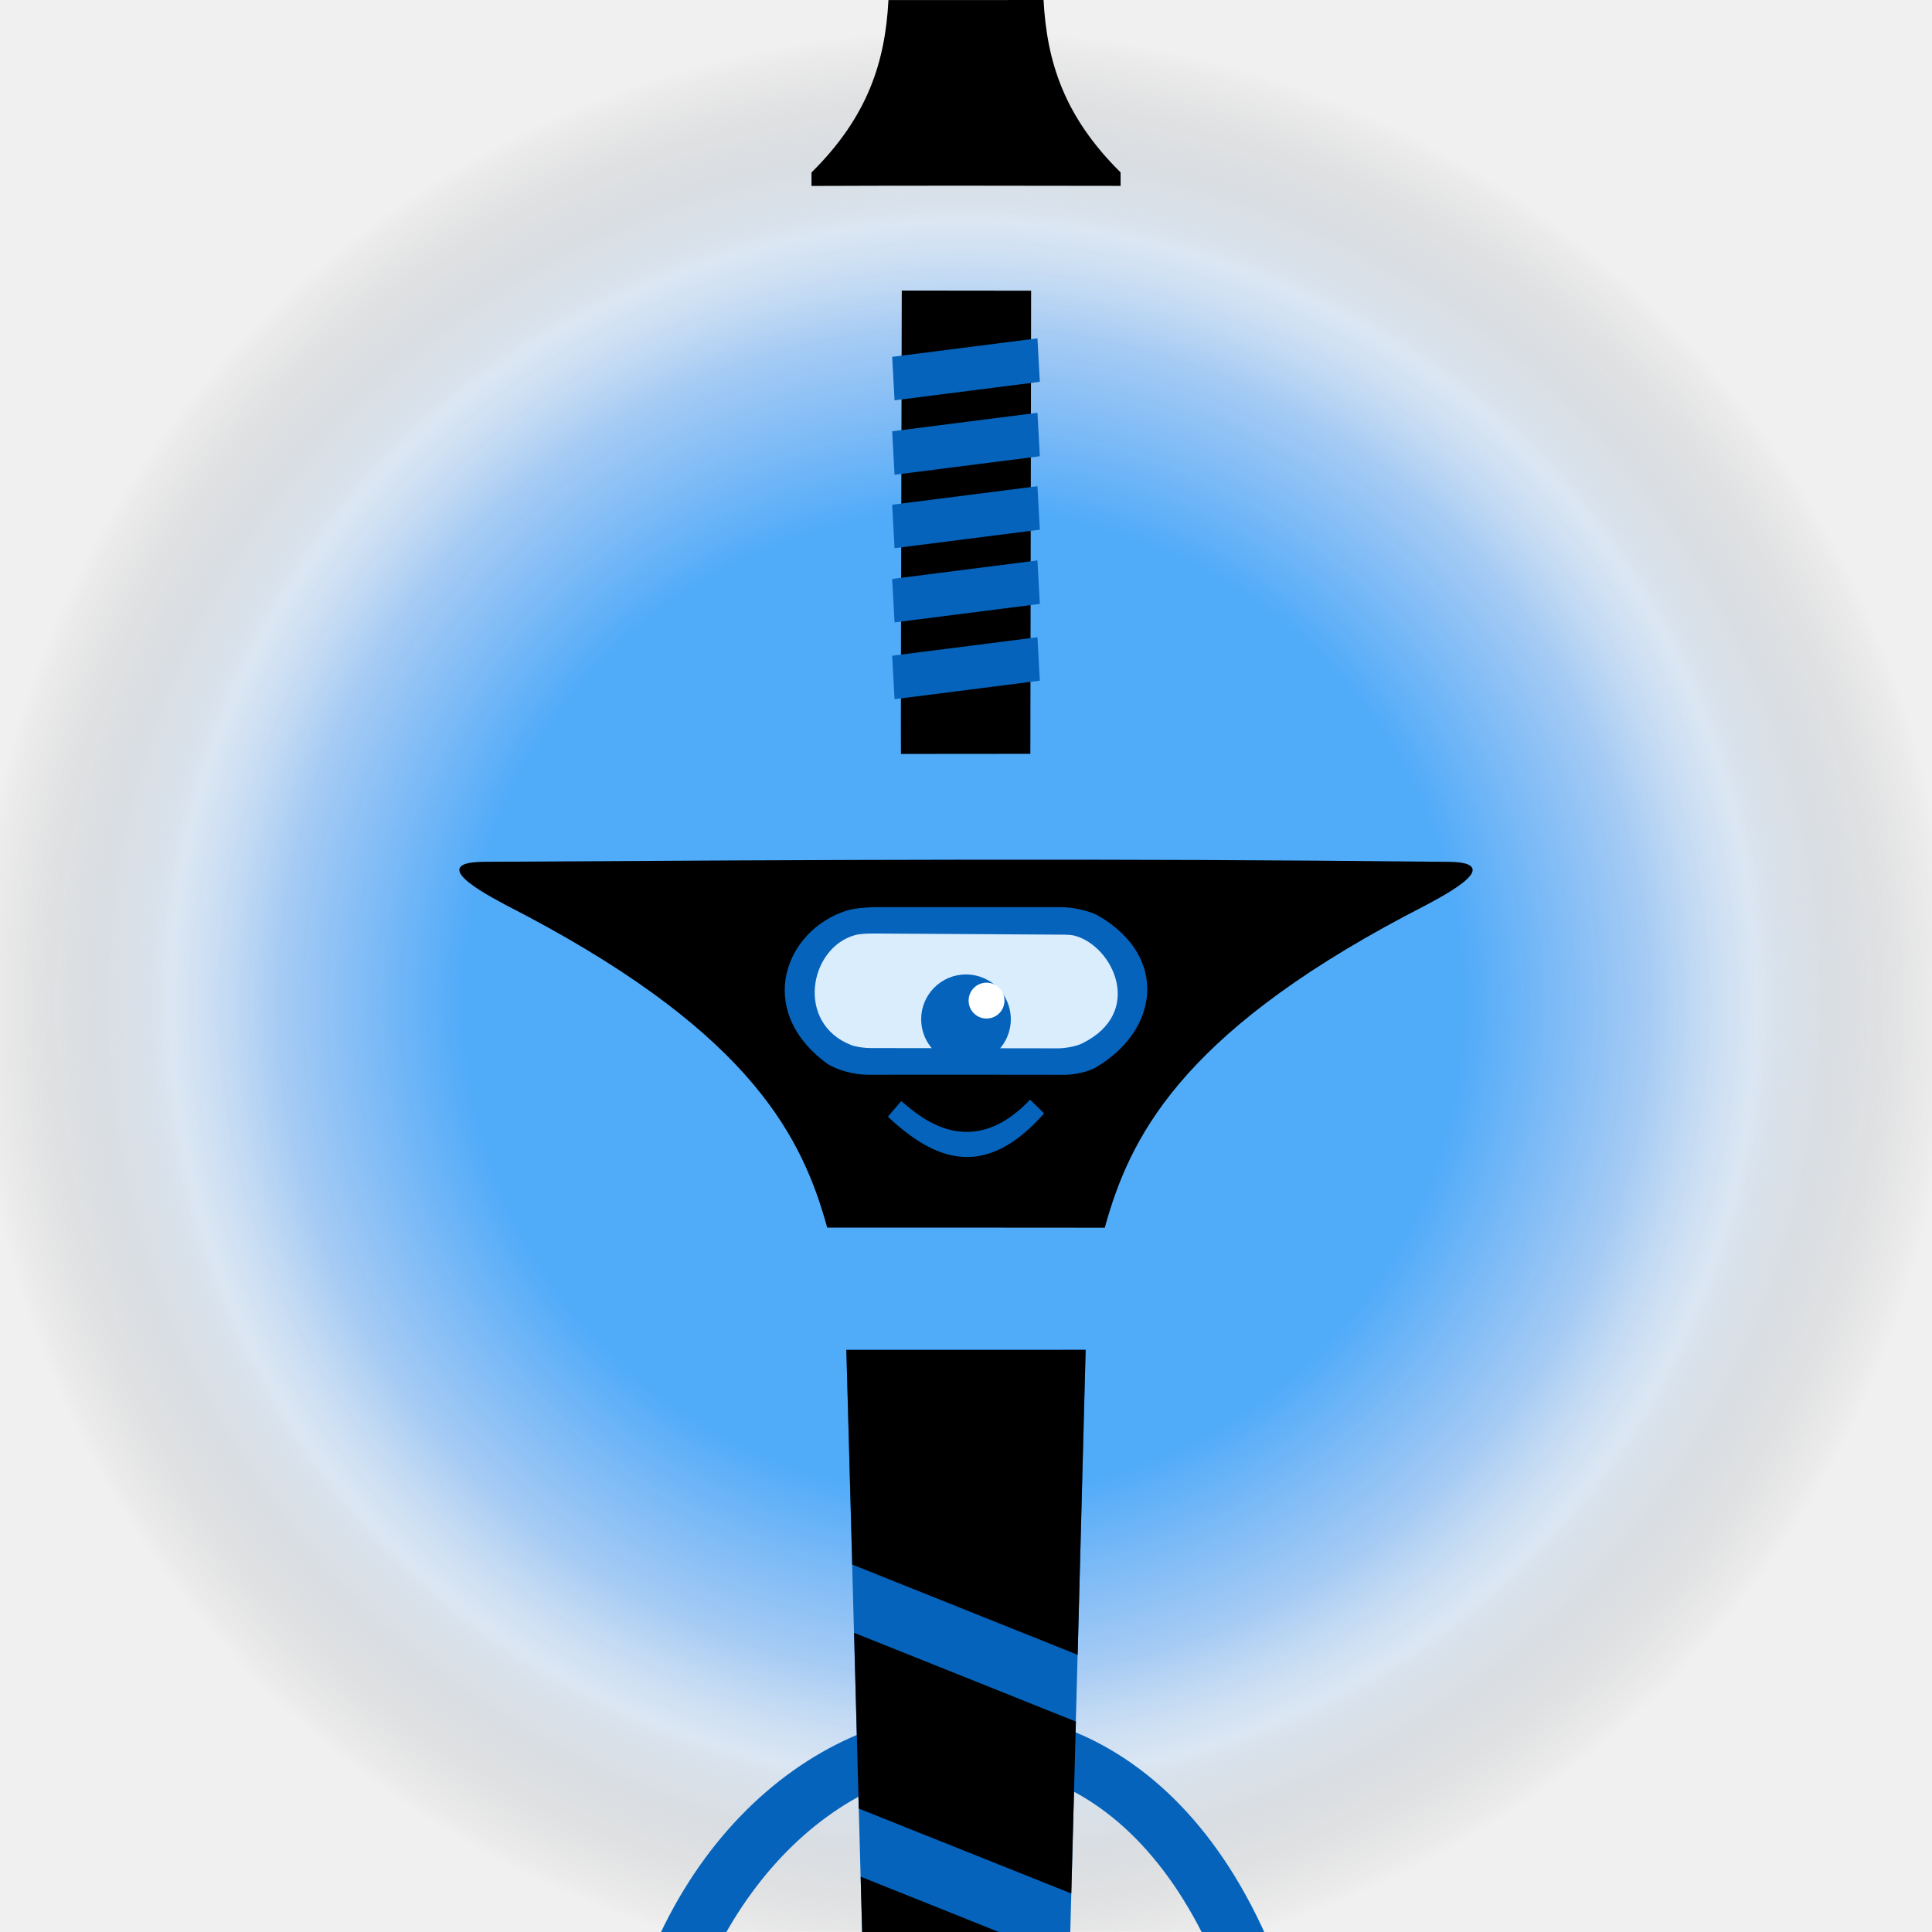
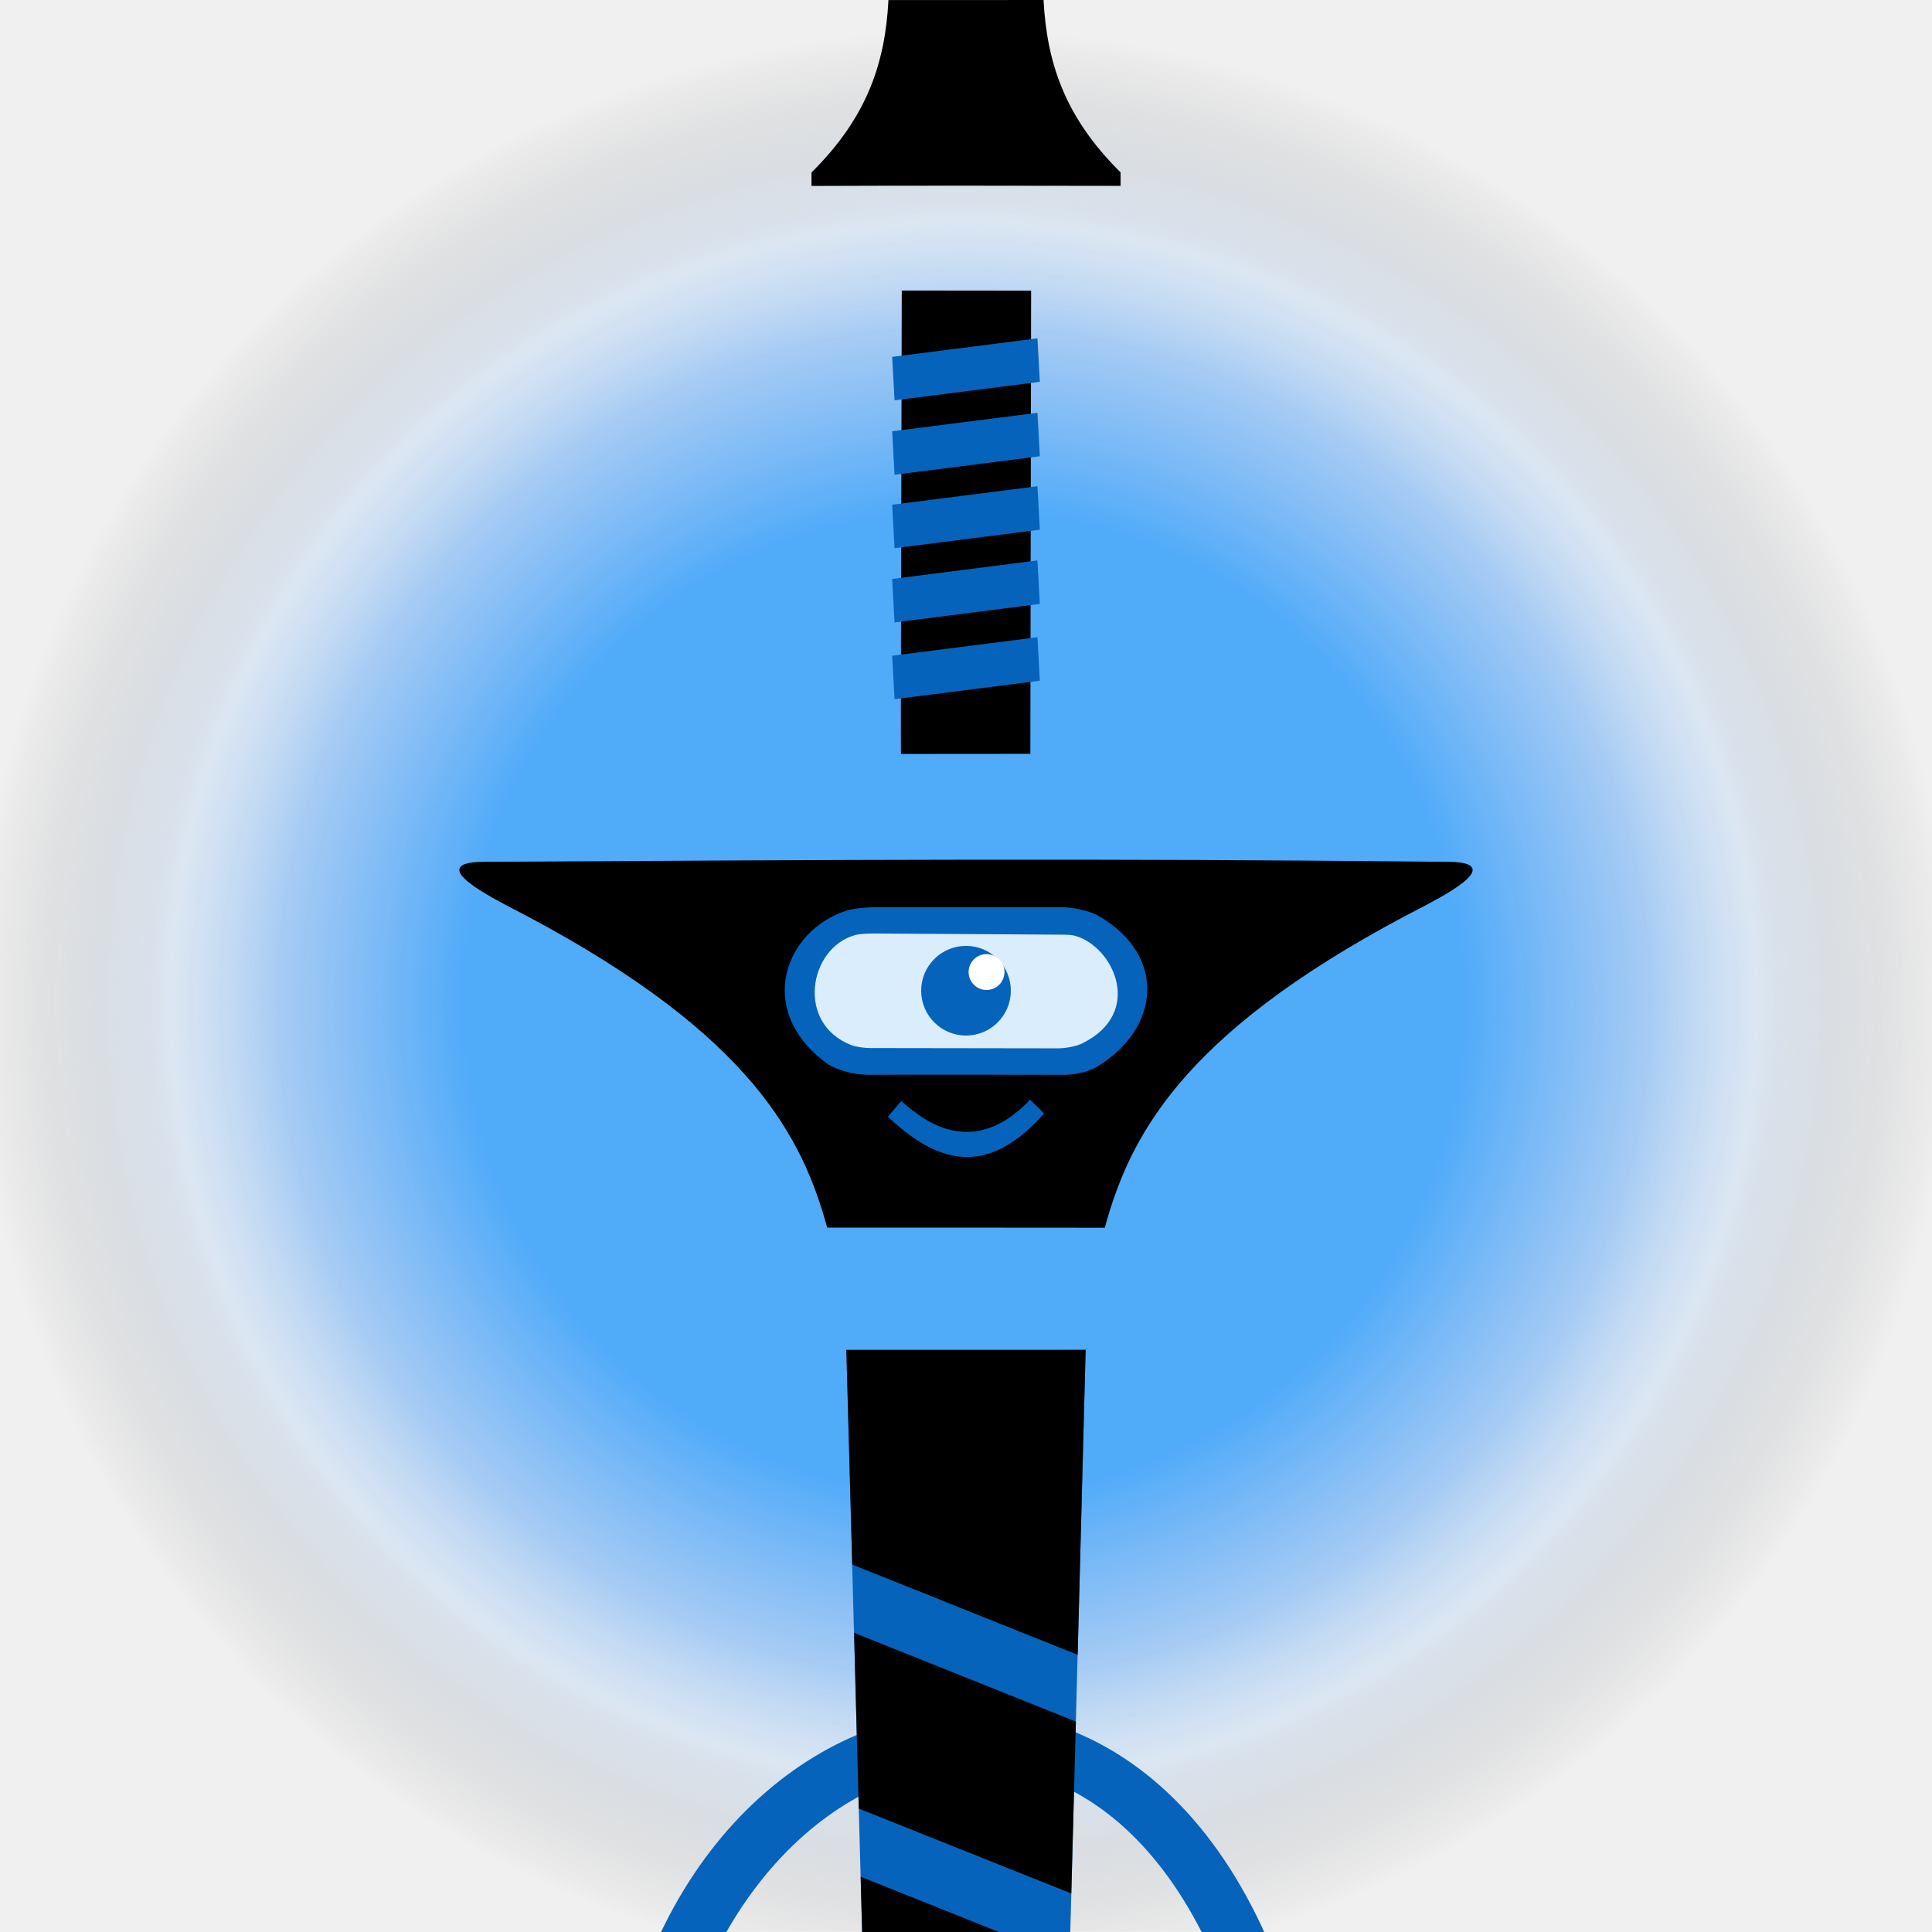
<svg xmlns="http://www.w3.org/2000/svg" xmlns:xlink="http://www.w3.org/1999/xlink" width="200pt" height="200pt" viewBox="0 0 200 200" version="1.1" id="svg1" xml:space="preserve">
  <defs id="defs1">
    <linearGradient id="linearGradient8">
      <stop style="stop-color:#50abf9;stop-opacity:1;" offset="0.488" id="stop9" />
      <stop style="stop-color:#5ba6f8;stop-opacity:0.498;" offset="0.671" id="stop18" />
      <stop style="stop-color:#99c7fa;stop-opacity:0.247;" offset="0.776" id="stop19" />
      <stop style="stop-color:#000000;stop-opacity:0;" offset="0.968" id="stop10" />
    </linearGradient>
    <linearGradient id="swatch4">
      <stop style="stop-color:#d9edfd;stop-opacity:1;" offset="0" id="stop4" />
    </linearGradient>
    <radialGradient xlink:href="#linearGradient8" id="radialGradient10" cx="102.482" cy="101.304" fx="102.482" fy="101.304" r="108.371" gradientTransform="matrix(0.9750207,0,0,0.9606379,-0.147122,6.486344)" gradientUnits="userSpaceOnUse" />
  </defs>
  <rect style="display:inline;fill:url(#radialGradient10);stroke-width:0.732" id="rect1" width="200.079" height="199.947" x="-0.025" y="0.013" ry="0" />
  <path style="display:inline;fill:#0563bb;stroke-width:1.469" d="m 117.54,368.349 c -0.915,0.041 -1.285,-0.82 -1.196,-1.137 -0.534,-61.015 -38.008,-38.503 -32.619,0 -0.011,0.647 -0.399,1.042 -1.089,1.161 l -24.988,-0.007 c -1.927,-3.55 6.602,-11.466 18.192,-6.673 h 1.144 c -3.149,-43.466 43.561,-56.534 46.489,-0.046 l 0.894,-0.022 c 0.925,-2.099 18.49,-3.453 18.256,6.736 z" id="path3" />
  <path style="display:inline;fill:#0563bb;fill-opacity:1;stroke-width:1.381" d="m 87.612,139.737 h 24.776 l -6.032,228.15 -12.695,-5.088 z" id="path16" />
  <path style="display:inline;fill:#0563bb;stroke-width:1.381" d="m 62.915,223.605 c -3.429,1.637 -5.376,4.237 -6.003,7.591 -2.011,12.4 11.285,14.058 12.388,1.463 l 0.651,-0.505 c 0.997,3.519 4.907,3.331 3.356,-1.582 -0.8,-2.274 -1.532,-4.42 -4.601,-5.893 1.247,-46.825 54.209,-63.991 62.652,-0.338 -3.143,2.282 -3.822,4.757 -5.033,7.19 -0.835,3.433 2.758,4.648 3.511,0.971 l 0.947,-0.156 c 0.465,13.381 16.153,11.615 11.728,-2.958 -1.078,-3.591 -3.209,-4.708 -5.389,-5.831 -8.481,-68.601 -72.192,-54.761 -74.206,0.048 z" id="path2" />
  <g id="g2" style="display:inline" transform="matrix(1.841633,0,0,1.841633,-84.16329,0.00172712)">
    <path id="path1" style="display:inline;fill:#000000;fill-opacity:1;fill-rule:evenodd;stroke:none;stroke-width:0.362" d="M 93.275 75.877 L 93.606 87.944 L 106.277 93.018 L 106.724 75.875 Z M 106.178 96.77 L 93.711 91.78 L 93.972 101.66 L 105.918 106.433 Z M 105.816 110.188 L 94.08 105.49 L 94.338 115.11 L 105.573 119.61 Z M 105.471 123.378 L 94.443 118.973 L 94.704 128.589 L 105.225 132.787 Z M 105.127 136.563 L 94.809 132.431 L 95.079 142.306 L 104.87 146.22 Z M 104.767 149.987 L 95.184 146.145 L 95.447 155.954 L 104.52 159.565 Z M 104.413 163.332 L 95.552 159.784 L 95.8 169.586 L 104.162 172.921 Z M 104.068 176.684 L 95.931 173.426 L 96.19 183.285 L 103.816 186.34 Z M 103.705 190.103 L 96.294 187.136 L 96.565 197.003 L 103.452 199.76 Z M 103.341 203.523 L 96.658 200.847 L 96.921 210.448 L 103.096 212.92 Z M 102.985 216.683 L 97.015 214.293 L 97.286 224.159 L 102.732 226.34 Z M 102.621 230.103 L 97.378 228.003 L 97.649 237.869 L 102.369 239.76 Z M 102.258 243.523 L 97.742 241.715 L 98.013 251.58 L 102.005 253.179 Z M 101.894 256.942 L 98.105 255.425 L 98.347 264.239 L 101.703 264.234 Z M 73.644,48.438 C 73.337,48.44,72.837,48.435,72.529,48.454 C 72.135,48.478,71.876,48.536,71.723,48.62 C 70.653,49.206,74.108,50.846,75.336,51.499 C 88.031,58.244,90.819,64.004,92.199,69.005 C 97.4,68.999,102.601,69.008,107.801,69.01 C 109.181,64.01,111.969,58.244,124.664,51.499 C 125.892,50.846,129.347,49.206,128.277,48.62 C 128.124,48.536,127.865,48.478,127.471,48.454 C 127.163,48.435,126.663,48.44,126.355,48.438 C 108.694,48.242,91.306,48.331,73.644,48.438 Z M 96.389 16.331 L 103.66 16.339 L 103.617 42.373 L 96.343 42.379 C 96.331 42.309 96.347 33.626 96.389 16.331 Z M 95.641,0.002 C 95.459,3.436,94.511,6.533,91.316,9.693 L 91.314,10.451 C 97.107,10.427,102.899,10.438,108.691,10.447 L 108.689,9.689 C 105.493,6.53,104.543,3.434,104.359,0 Z" />
    <path id="shape5-2-6-3-2" style="display:inline;fill:#0563bb;fill-opacity:1;fill-rule:evenodd;stroke:none;stroke-width:0.167" d="m 95.984,34.985 -0.135,-2.443 8.167,-1.04 0.135,2.443 z m 0,-4.172 -0.135,-2.443 8.167,-1.04 0.135,2.443 z m -2e-5,-4.128 -0.135,-2.443 8.167,-1.04 0.135,2.443 z m 0,-4.184 -0.135,-2.443 8.167,-1.04 0.135,2.443 z m 2e-5,16.8 -0.135,-2.443 8.167,-1.04 0.135,2.443 z" />
  </g>
  <path id="path5-6" style="display:inline;fill:#d9edfd;fill-opacity:1;stroke-width:1.306" d="M 91.283 94.243 C 90.454 94.243 89.109 94.331 88.32 94.582 C 82.302 96.5 79.334 104.241 86.27 109.455 C 87.244 110.188 89.112 110.649 90.332 110.646 C 96.675 110.631 103.263 110.648 109.703 110.651 C 110.578 110.652 111.943 110.371 112.697 109.93 C 118.915 106.291 119.803 99.074 112.985 95.11 C 112.064 94.574 110.392 94.248 109.326 94.248 Z" />
  <path style="display:inline;fill:#0563bb;stroke-width:1.381" d="M 93.289 113.989 L 91.916 115.599 C 96.776 120.173 101.958 122.202 108.084 115.26 L 106.635 113.836 C 100.104 120.744 94.573 114.948 93.289 113.989 Z" id="path4" />
-   <g id="g18" transform="matrix(1.841633,0,0,1.841633,-83.89712,0.00172712)">
+   <g id="g18" transform="matrix(1.841633,0,0,1.841633,-83.89712,-2.954519)">
    <circle style="display:inline;fill:#0563bb;fill-opacity:1;stroke-width:0.689" id="path15" cx="99.855" cy="57.293" r="2.52" />
    <circle style="display:inline;fill:#ffffff;fill-opacity:1;stroke-width:0.768" id="path14" cx="101.01" cy="56.244" r="1.008" />
  </g>
  <path id="path5" style="display:inline;fill:#0563bb;stroke-width:0.75" d="M 93.149 52.789 C 89.692 53.89 87.987 58.337 91.971 61.332 C 92.531 61.753 93.604 62.018 94.305 62.016 C 97.948 62.007 101.732 62.017 105.431 62.019 C 105.933 62.019 106.717 61.858 107.15 61.605 C 110.722 59.515 111.232 55.369 107.316 53.092 C 106.787 52.784 105.828 52.597 105.215 52.597 L 94.852 52.595 C 94.375 52.595 93.603 52.645 93.149 52.789 ZM 105.952 54.197 C 108.113 54.752 109.938 58.521 106.373 60.261 C 106.025 60.431 105.412 60.532 105.024 60.531 L 94.491 60.516 C 94.186 60.516 93.697 60.46 93.412 60.35 C 90.275 59.137 91.027 54.884 93.622 54.166 C 93.901 54.089 94.373 54.075 94.663 54.077 L 105.395 54.142 C 105.55 54.143 105.802 54.158 105.952 54.197 Z" transform="translate(0,-2.955125) matrix(1.841633,0,0,1.841633,-83.90097,0.00172712)" />
</svg>
